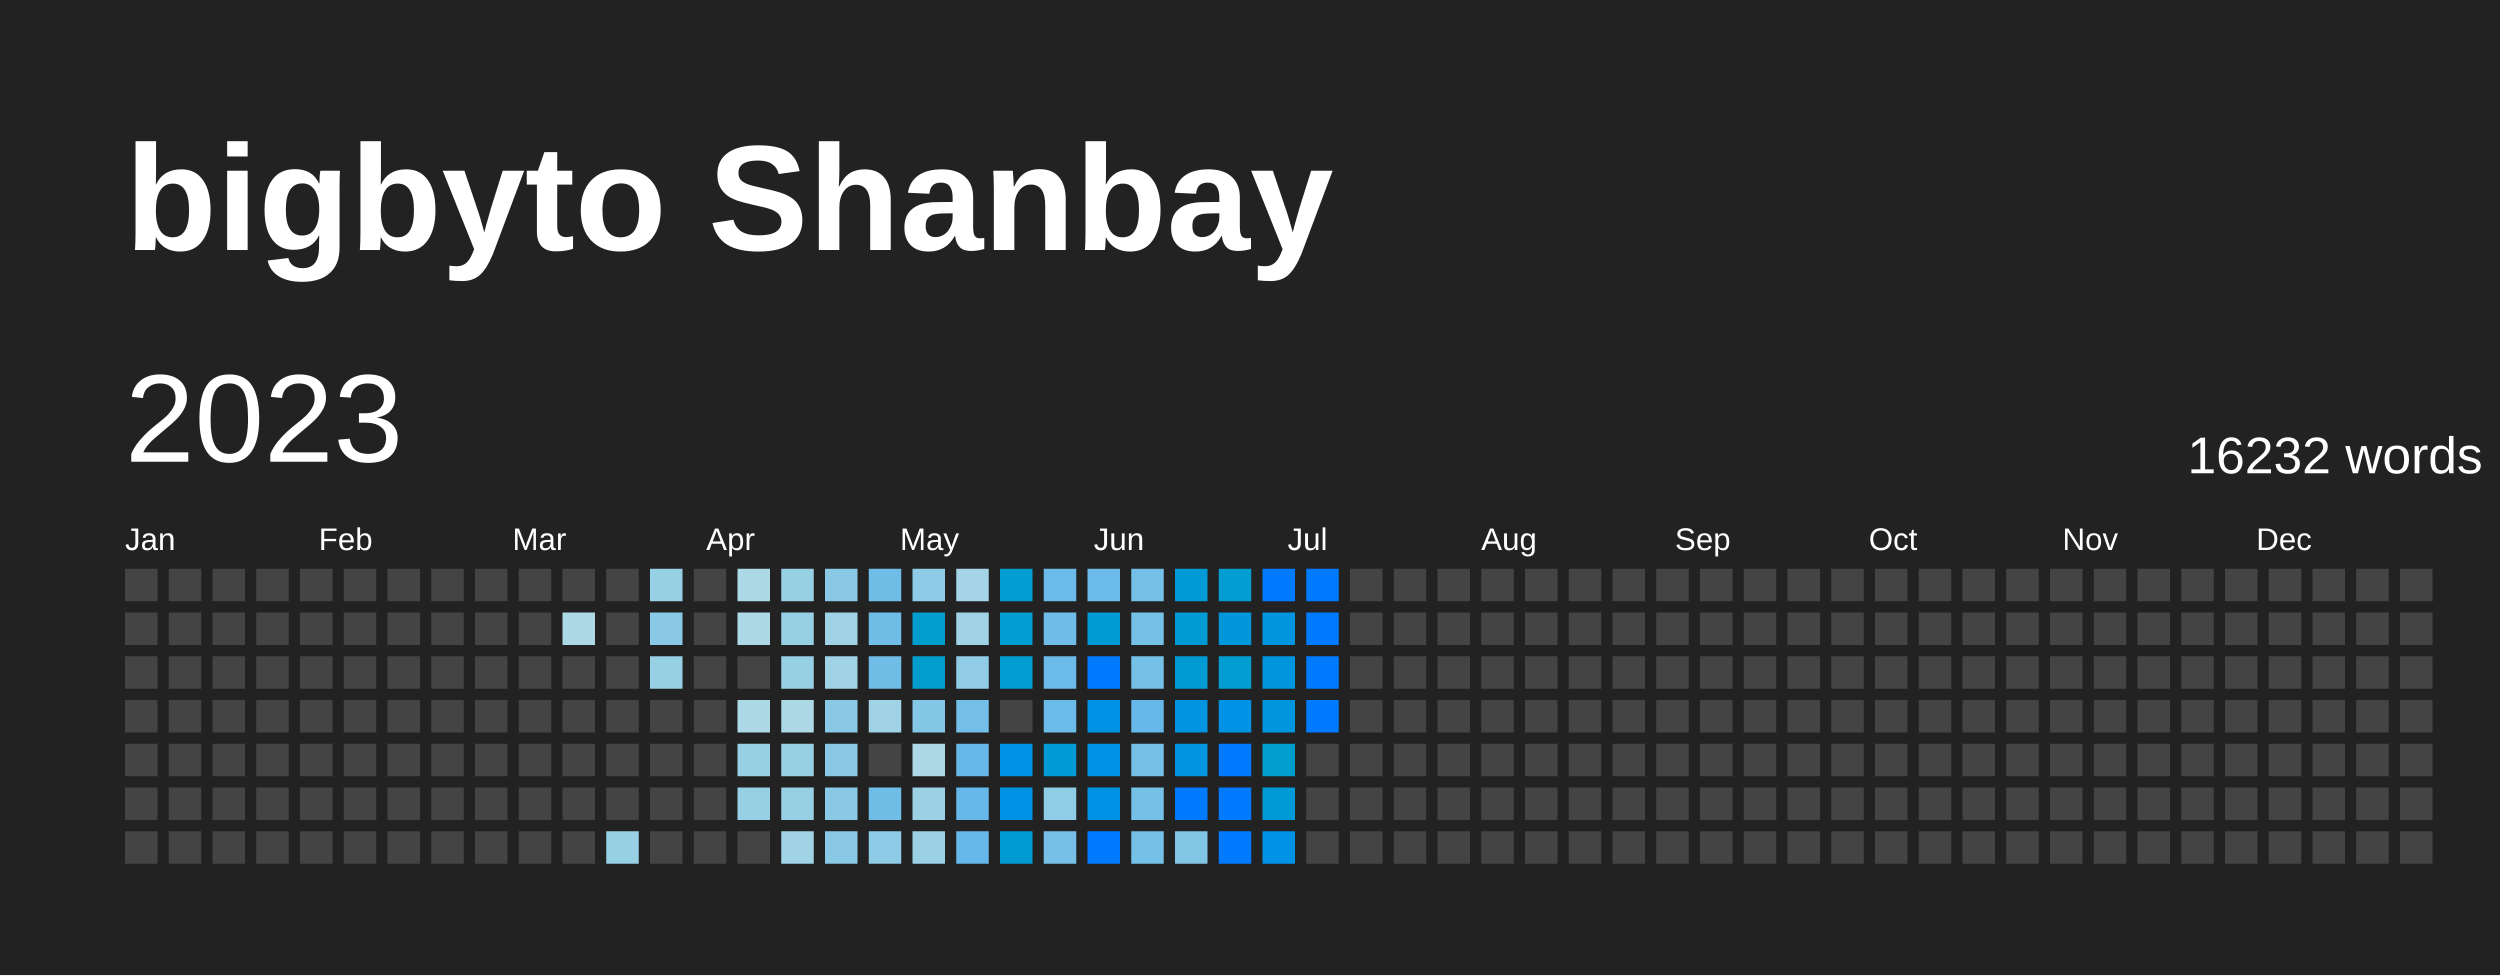
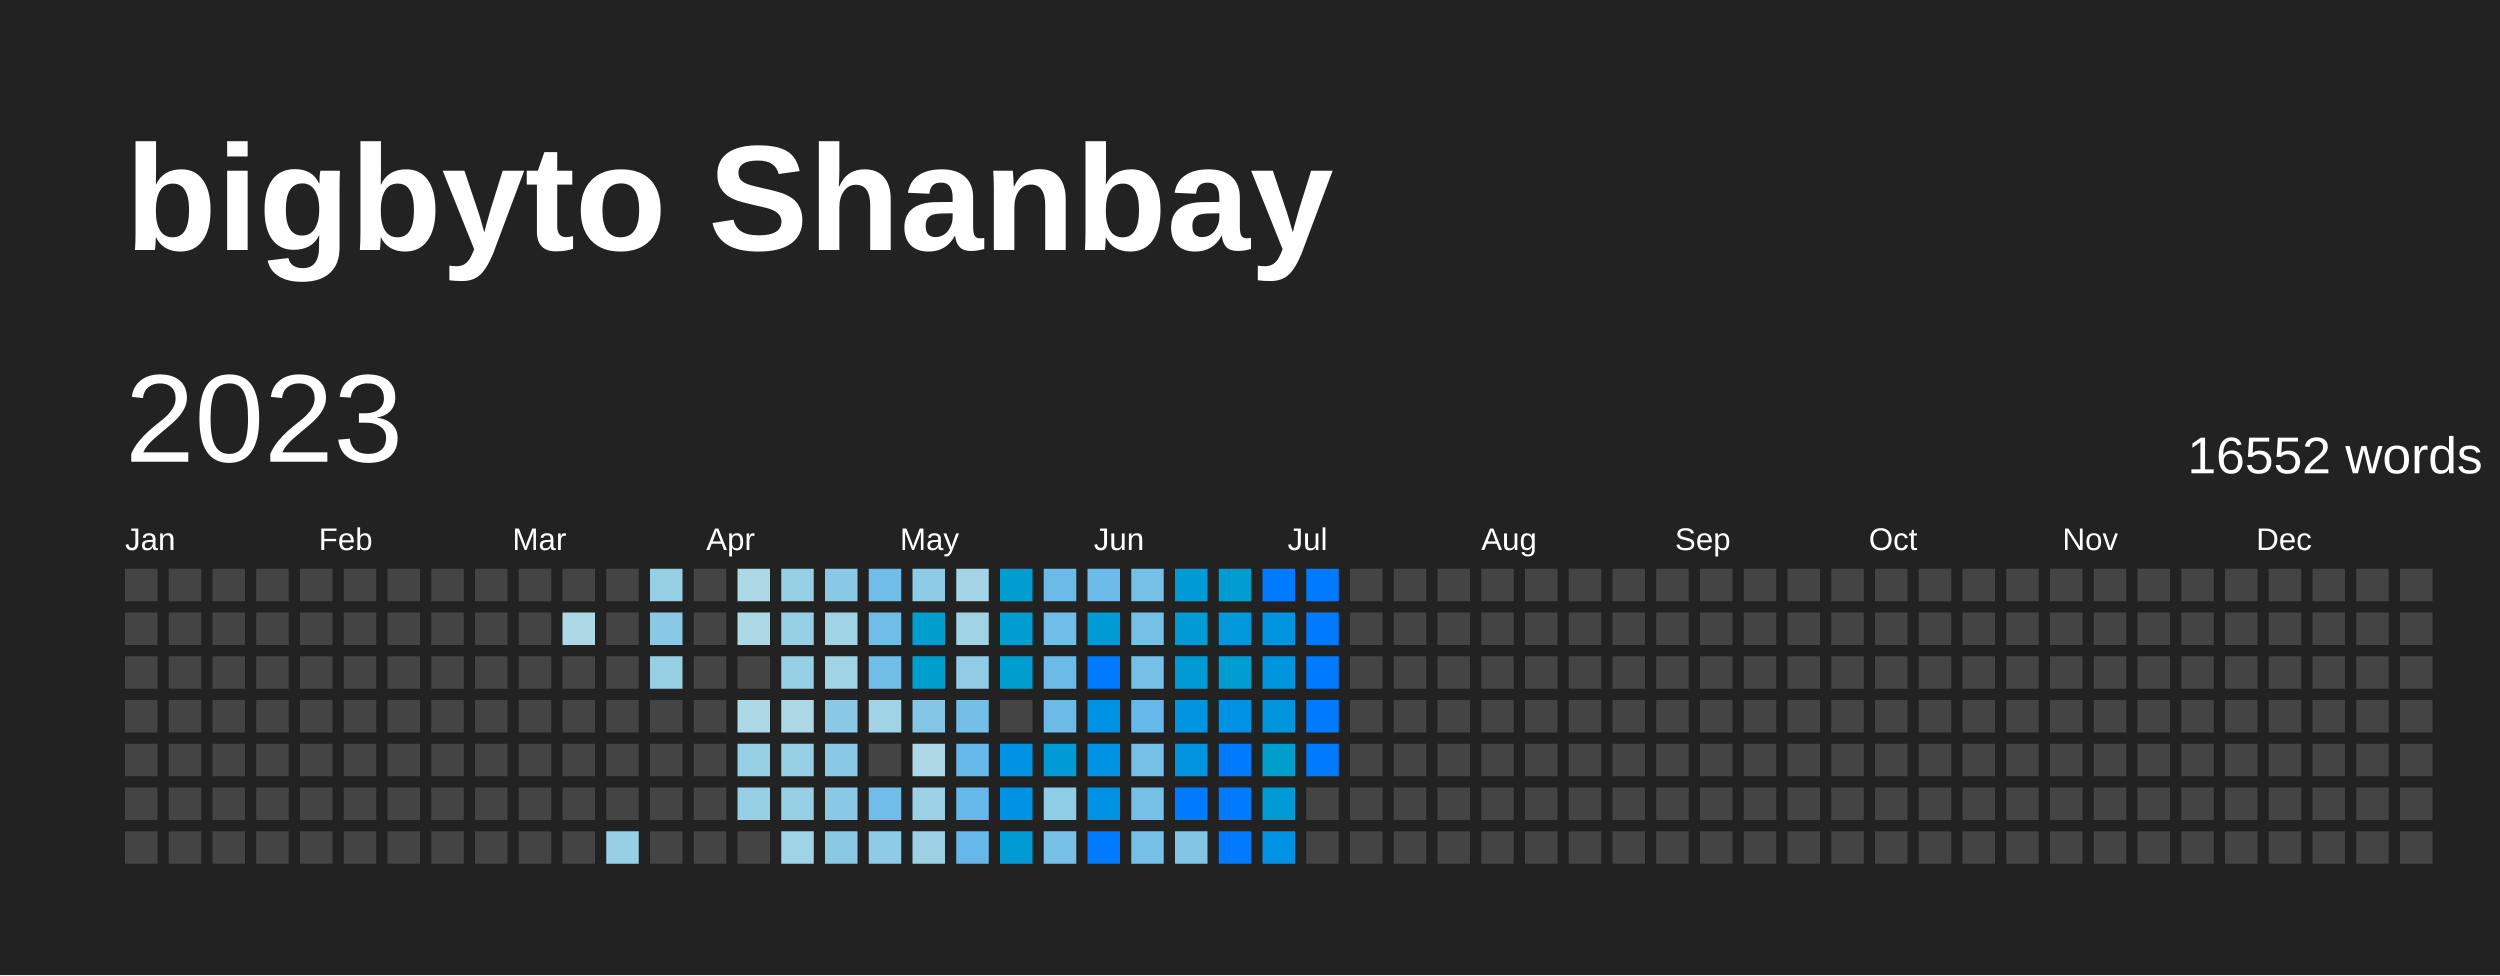
<svg xmlns="http://www.w3.org/2000/svg" baseProfile="full" height="78mm" version="1.1" viewBox="0,0,200,78" width="200mm">
  <defs />
  <rect fill="#222222" height="78" width="200" x="0" y="0" />
  <text fill="#FFFFFF" style="font-size:12px; font-family:Arial; font-weight:bold;" x="10" y="20">bigbyto Shanbay</text>
  <text dominant-baseline="hanging" fill="#FFFFFF" style="font-size:10.0px; font-family:Arial;" x="10" y="30">2023</text>
-   <text dominant-baseline="hanging" fill="#FFFFFF" style="font-size:4.125px; font-family:Arial;" x="175" y="35">16232 words</text>
+   <text dominant-baseline="hanging" fill="#FFFFFF" style="font-size:4.125px; font-family:Arial;" x="175" y="35">16552 words</text>
  <text fill="#FFFFFF" style="font-size:2.5px; font-family:Arial" x="10.0" y="44">Jan</text>
  <text fill="#FFFFFF" style="font-size:2.5px; font-family:Arial" x="25.5" y="44">Feb</text>
  <text fill="#FFFFFF" style="font-size:2.5px; font-family:Arial" x="41.0" y="44">Mar</text>
  <text fill="#FFFFFF" style="font-size:2.5px; font-family:Arial" x="56.5" y="44">Apr</text>
  <text fill="#FFFFFF" style="font-size:2.5px; font-family:Arial" x="72.0" y="44">May</text>
  <text fill="#FFFFFF" style="font-size:2.5px; font-family:Arial" x="87.5" y="44">Jun</text>
  <text fill="#FFFFFF" style="font-size:2.5px; font-family:Arial" x="103.0" y="44">Jul</text>
  <text fill="#FFFFFF" style="font-size:2.5px; font-family:Arial" x="118.5" y="44">Aug</text>
  <text fill="#FFFFFF" style="font-size:2.5px; font-family:Arial" x="134.0" y="44">Sep</text>
  <text fill="#FFFFFF" style="font-size:2.5px; font-family:Arial" x="149.5" y="44">Oct</text>
  <text fill="#FFFFFF" style="font-size:2.5px; font-family:Arial" x="165.0" y="44">Nov</text>
  <text fill="#FFFFFF" style="font-size:2.5px; font-family:Arial" x="180.5" y="44">Dec</text>
  <rect fill="#444444" height="2.6" width="2.6" x="10.0" y="45.5" />
  <rect fill="#444444" height="2.6" width="2.6" x="10.0" y="49.0" />
  <rect fill="#444444" height="2.6" width="2.6" x="10.0" y="52.5" />
  <rect fill="#444444" height="2.6" width="2.6" x="10.0" y="56.0" />
  <rect fill="#444444" height="2.6" width="2.6" x="10.0" y="59.5" />
  <rect fill="#444444" height="2.6" width="2.6" x="10.0" y="63.0" />
  <rect fill="#444444" height="2.6" width="2.6" x="10.0" y="66.5" />
  <rect fill="#444444" height="2.6" width="2.6" x="13.5" y="45.5" />
  <rect fill="#444444" height="2.6" width="2.6" x="13.5" y="49.0" />
  <rect fill="#444444" height="2.6" width="2.6" x="13.5" y="52.5" />
  <rect fill="#444444" height="2.6" width="2.6" x="13.5" y="56.0" />
  <rect fill="#444444" height="2.6" width="2.6" x="13.5" y="59.5" />
  <rect fill="#444444" height="2.6" width="2.6" x="13.5" y="63.0" />
  <rect fill="#444444" height="2.6" width="2.6" x="13.5" y="66.5" />
  <rect fill="#444444" height="2.6" width="2.6" x="17.0" y="45.5" />
  <rect fill="#444444" height="2.6" width="2.6" x="17.0" y="49.0" />
  <rect fill="#444444" height="2.6" width="2.6" x="17.0" y="52.5" />
  <rect fill="#444444" height="2.6" width="2.6" x="17.0" y="56.0" />
  <rect fill="#444444" height="2.6" width="2.6" x="17.0" y="59.5" />
  <rect fill="#444444" height="2.6" width="2.6" x="17.0" y="63.0" />
  <rect fill="#444444" height="2.6" width="2.6" x="17.0" y="66.5" />
  <rect fill="#444444" height="2.6" width="2.6" x="20.5" y="45.5" />
  <rect fill="#444444" height="2.6" width="2.6" x="20.5" y="49.0" />
  <rect fill="#444444" height="2.6" width="2.6" x="20.5" y="52.5" />
  <rect fill="#444444" height="2.6" width="2.6" x="20.5" y="56.0" />
  <rect fill="#444444" height="2.6" width="2.6" x="20.5" y="59.5" />
  <rect fill="#444444" height="2.6" width="2.6" x="20.5" y="63.0" />
  <rect fill="#444444" height="2.6" width="2.6" x="20.5" y="66.5" />
  <rect fill="#444444" height="2.6" width="2.6" x="24.0" y="45.5" />
  <rect fill="#444444" height="2.6" width="2.6" x="24.0" y="49.0" />
  <rect fill="#444444" height="2.6" width="2.6" x="24.0" y="52.5" />
  <rect fill="#444444" height="2.6" width="2.6" x="24.0" y="56.0" />
  <rect fill="#444444" height="2.6" width="2.6" x="24.0" y="59.5" />
  <rect fill="#444444" height="2.6" width="2.6" x="24.0" y="63.0" />
  <rect fill="#444444" height="2.6" width="2.6" x="24.0" y="66.5" />
  <rect fill="#444444" height="2.6" width="2.6" x="27.5" y="45.5" />
  <rect fill="#444444" height="2.6" width="2.6" x="27.5" y="49.0" />
  <rect fill="#444444" height="2.6" width="2.6" x="27.5" y="52.5" />
  <rect fill="#444444" height="2.6" width="2.6" x="27.5" y="56.0" />
  <rect fill="#444444" height="2.6" width="2.6" x="27.5" y="59.5" />
  <rect fill="#444444" height="2.6" width="2.6" x="27.5" y="63.0" />
  <rect fill="#444444" height="2.6" width="2.6" x="27.5" y="66.5" />
  <rect fill="#444444" height="2.6" width="2.6" x="31.0" y="45.5" />
  <rect fill="#444444" height="2.6" width="2.6" x="31.0" y="49.0" />
  <rect fill="#444444" height="2.6" width="2.6" x="31.0" y="52.5" />
  <rect fill="#444444" height="2.6" width="2.6" x="31.0" y="56.0" />
  <rect fill="#444444" height="2.6" width="2.6" x="31.0" y="59.5" />
  <rect fill="#444444" height="2.6" width="2.6" x="31.0" y="63.0" />
  <rect fill="#444444" height="2.6" width="2.6" x="31.0" y="66.5" />
  <rect fill="#444444" height="2.6" width="2.6" x="34.5" y="45.5" />
  <rect fill="#444444" height="2.6" width="2.6" x="34.5" y="49.0" />
  <rect fill="#444444" height="2.6" width="2.6" x="34.5" y="52.5" />
  <rect fill="#444444" height="2.6" width="2.6" x="34.5" y="56.0" />
  <rect fill="#444444" height="2.6" width="2.6" x="34.5" y="59.5" />
  <rect fill="#444444" height="2.6" width="2.6" x="34.5" y="63.0" />
  <rect fill="#444444" height="2.6" width="2.6" x="34.5" y="66.5" />
  <rect fill="#444444" height="2.6" width="2.6" x="38.0" y="45.5" />
  <rect fill="#444444" height="2.6" width="2.6" x="38.0" y="49.0" />
  <rect fill="#444444" height="2.6" width="2.6" x="38.0" y="52.5" />
  <rect fill="#444444" height="2.6" width="2.6" x="38.0" y="56.0" />
  <rect fill="#444444" height="2.6" width="2.6" x="38.0" y="59.5" />
  <rect fill="#444444" height="2.6" width="2.6" x="38.0" y="63.0" />
  <rect fill="#444444" height="2.6" width="2.6" x="38.0" y="66.5" />
  <rect fill="#444444" height="2.6" width="2.6" x="41.5" y="45.5" />
  <rect fill="#444444" height="2.6" width="2.6" x="41.5" y="49.0" />
  <rect fill="#444444" height="2.6" width="2.6" x="41.5" y="52.5" />
  <rect fill="#444444" height="2.6" width="2.6" x="41.5" y="56.0" />
  <rect fill="#444444" height="2.6" width="2.6" x="41.5" y="59.5" />
  <rect fill="#444444" height="2.6" width="2.6" x="41.5" y="63.0" />
  <rect fill="#444444" height="2.6" width="2.6" x="41.5" y="66.5" />
  <rect fill="#444444" height="2.6" width="2.6" x="45.0" y="45.5" />
  <rect fill="#add8e6" height="2.6" width="2.6" x="45.0" y="49.0" />
  <rect fill="#444444" height="2.6" width="2.6" x="45.0" y="52.5" />
  <rect fill="#444444" height="2.6" width="2.6" x="45.0" y="56.0" />
  <rect fill="#444444" height="2.6" width="2.6" x="45.0" y="59.5" />
  <rect fill="#444444" height="2.6" width="2.6" x="45.0" y="63.0" />
  <rect fill="#444444" height="2.6" width="2.6" x="45.0" y="66.5" />
  <rect fill="#444444" height="2.6" width="2.6" x="48.5" y="45.5" />
  <rect fill="#444444" height="2.6" width="2.6" x="48.5" y="49.0" />
  <rect fill="#444444" height="2.6" width="2.6" x="48.5" y="52.5" />
  <rect fill="#444444" height="2.6" width="2.6" x="48.5" y="56.0" />
  <rect fill="#444444" height="2.6" width="2.6" x="48.5" y="59.5" />
  <rect fill="#444444" height="2.6" width="2.6" x="48.5" y="63.0" />
  <rect fill="#97cfe5" height="2.6" width="2.6" x="48.5" y="66.5" />
  <rect fill="#97cfe5" height="2.6" width="2.6" x="52.0" y="45.5" />
  <rect fill="#89c9e6" height="2.6" width="2.6" x="52.0" y="49.0" />
  <rect fill="#97cfe5" height="2.6" width="2.6" x="52.0" y="52.5" />
  <rect fill="#444444" height="2.6" width="2.6" x="52.0" y="56.0" />
  <rect fill="#444444" height="2.6" width="2.6" x="52.0" y="59.5" />
  <rect fill="#444444" height="2.6" width="2.6" x="52.0" y="63.0" />
  <rect fill="#444444" height="2.6" width="2.6" x="52.0" y="66.5" />
  <rect fill="#444444" height="2.6" width="2.6" x="55.5" y="45.5" />
  <rect fill="#444444" height="2.6" width="2.6" x="55.5" y="49.0" />
  <rect fill="#444444" height="2.6" width="2.6" x="55.5" y="52.5" />
  <rect fill="#444444" height="2.6" width="2.6" x="55.5" y="56.0" />
  <rect fill="#444444" height="2.6" width="2.6" x="55.5" y="59.5" />
  <rect fill="#444444" height="2.6" width="2.6" x="55.5" y="63.0" />
  <rect fill="#444444" height="2.6" width="2.6" x="55.5" y="66.5" />
  <rect fill="#add8e6" height="2.6" width="2.6" x="59.0" y="45.5" />
  <rect fill="#add8e6" height="2.6" width="2.6" x="59.0" y="49.0" />
  <rect fill="#444444" height="2.6" width="2.6" x="59.0" y="52.5" />
  <rect fill="#add8e6" height="2.6" width="2.6" x="59.0" y="56.0" />
  <rect fill="#97cfe5" height="2.6" width="2.6" x="59.0" y="59.5" />
  <rect fill="#97cfe5" height="2.6" width="2.6" x="59.0" y="63.0" />
  <rect fill="#444444" height="2.6" width="2.6" x="59.0" y="66.5" />
  <rect fill="#97cfe5" height="2.6" width="2.6" x="62.5" y="45.5" />
  <rect fill="#97cfe5" height="2.6" width="2.6" x="62.5" y="49.0" />
  <rect fill="#97cfe5" height="2.6" width="2.6" x="62.5" y="52.5" />
  <rect fill="#add8e6" height="2.6" width="2.6" x="62.5" y="56.0" />
  <rect fill="#97cfe5" height="2.6" width="2.6" x="62.5" y="59.5" />
  <rect fill="#97cfe5" height="2.6" width="2.6" x="62.5" y="63.0" />
  <rect fill="#a0d3e5" height="2.6" width="2.6" x="62.5" y="66.5" />
  <rect fill="#89c9e6" height="2.6" width="2.6" x="66.0" y="45.5" />
  <rect fill="#a0d3e5" height="2.6" width="2.6" x="66.0" y="49.0" />
  <rect fill="#a0d3e5" height="2.6" width="2.6" x="66.0" y="52.5" />
  <rect fill="#89c9e6" height="2.6" width="2.6" x="66.0" y="56.0" />
  <rect fill="#89c9e6" height="2.6" width="2.6" x="66.0" y="59.5" />
  <rect fill="#89c9e6" height="2.6" width="2.6" x="66.0" y="63.0" />
  <rect fill="#89c9e6" height="2.6" width="2.6" x="66.0" y="66.5" />
  <rect fill="#70bde8" height="2.6" width="2.6" x="69.5" y="45.5" />
  <rect fill="#70bde8" height="2.6" width="2.6" x="69.5" y="49.0" />
  <rect fill="#70bde8" height="2.6" width="2.6" x="69.5" y="52.5" />
  <rect fill="#a0d3e5" height="2.6" width="2.6" x="69.5" y="56.0" />
  <rect fill="#444444" height="2.6" width="2.6" x="69.5" y="59.5" />
  <rect fill="#70bde8" height="2.6" width="2.6" x="69.5" y="63.0" />
  <rect fill="#8dcbe6" height="2.6" width="2.6" x="69.5" y="66.5" />
  <rect fill="#8dcbe6" height="2.6" width="2.6" x="73.0" y="45.5" />
  <rect fill="#009ecd" height="2.6" width="2.6" x="73.0" y="49.0" />
  <rect fill="#009ecd" height="2.6" width="2.6" x="73.0" y="52.5" />
  <rect fill="#84c6e6" height="2.6" width="2.6" x="73.0" y="56.0" />
  <rect fill="#add8e6" height="2.6" width="2.6" x="73.0" y="59.5" />
  <rect fill="#9cd1e5" height="2.6" width="2.6" x="73.0" y="63.0" />
  <rect fill="#9cd1e5" height="2.6" width="2.6" x="73.0" y="66.5" />
  <rect fill="#a4d4e6" height="2.6" width="2.6" x="76.5" y="45.5" />
  <rect fill="#a0d3e5" height="2.6" width="2.6" x="76.5" y="49.0" />
  <rect fill="#90cce5" height="2.6" width="2.6" x="76.5" y="52.5" />
  <rect fill="#73bfe7" height="2.6" width="2.6" x="76.5" y="56.0" />
  <rect fill="#65b8e9" height="2.6" width="2.6" x="76.5" y="59.5" />
  <rect fill="#65b8e9" height="2.6" width="2.6" x="76.5" y="63.0" />
  <rect fill="#65b8e9" height="2.6" width="2.6" x="76.5" y="66.5" />
  <rect fill="#009dd1" height="2.6" width="2.6" x="80.0" y="45.5" />
  <rect fill="#009dd1" height="2.6" width="2.6" x="80.0" y="49.0" />
  <rect fill="#009dd1" height="2.6" width="2.6" x="80.0" y="52.5" />
  <rect fill="#444444" height="2.6" width="2.6" x="80.0" y="56.0" />
  <rect fill="#0092e4" height="2.6" width="2.6" x="80.0" y="59.5" />
  <rect fill="#0092e4" height="2.6" width="2.6" x="80.0" y="63.0" />
  <rect fill="#009bd4" height="2.6" width="2.6" x="80.0" y="66.5" />
  <rect fill="#6bbbe8" height="2.6" width="2.6" x="83.5" y="45.5" />
  <rect fill="#6fbde8" height="2.6" width="2.6" x="83.5" y="49.0" />
  <rect fill="#6bbbe8" height="2.6" width="2.6" x="83.5" y="52.5" />
  <rect fill="#6bbbe8" height="2.6" width="2.6" x="83.5" y="56.0" />
  <rect fill="#009ad7" height="2.6" width="2.6" x="83.5" y="59.5" />
  <rect fill="#8fcce5" height="2.6" width="2.6" x="83.5" y="63.0" />
  <rect fill="#76c0e7" height="2.6" width="2.6" x="83.5" y="66.5" />
  <rect fill="#6cbbe8" height="2.6" width="2.6" x="87.0" y="45.5" />
  <rect fill="#009bd4" height="2.6" width="2.6" x="87.0" y="49.0" />
  <rect fill="#007BFF" height="2.6" width="2.6" x="87.0" y="52.5" />
  <rect fill="#0092e4" height="2.6" width="2.6" x="87.0" y="56.0" />
  <rect fill="#0092e4" height="2.6" width="2.6" x="87.0" y="59.5" />
  <rect fill="#0092e4" height="2.6" width="2.6" x="87.0" y="63.0" />
  <rect fill="#007BFF" height="2.6" width="2.6" x="87.0" y="66.5" />
  <rect fill="#75c0e7" height="2.6" width="2.6" x="90.5" y="45.5" />
  <rect fill="#75c0e7" height="2.6" width="2.6" x="90.5" y="49.0" />
  <rect fill="#75c0e7" height="2.6" width="2.6" x="90.5" y="52.5" />
  <rect fill="#65b8e9" height="2.6" width="2.6" x="90.5" y="56.0" />
  <rect fill="#75c0e7" height="2.6" width="2.6" x="90.5" y="59.5" />
  <rect fill="#75c0e7" height="2.6" width="2.6" x="90.5" y="63.0" />
  <rect fill="#75c0e7" height="2.6" width="2.6" x="90.5" y="66.5" />
  <rect fill="#009ad6" height="2.6" width="2.6" x="94.0" y="45.5" />
  <rect fill="#009bd4" height="2.6" width="2.6" x="94.0" y="49.0" />
  <rect fill="#009bd4" height="2.6" width="2.6" x="94.0" y="52.5" />
  <rect fill="#0094e1" height="2.6" width="2.6" x="94.0" y="56.0" />
  <rect fill="#0094e1" height="2.6" width="2.6" x="94.0" y="59.5" />
  <rect fill="#007BFF" height="2.6" width="2.6" x="94.0" y="63.0" />
  <rect fill="#82c6e6" height="2.6" width="2.6" x="94.0" y="66.5" />
  <rect fill="#009dd1" height="2.6" width="2.6" x="97.5" y="45.5" />
  <rect fill="#0098db" height="2.6" width="2.6" x="97.5" y="49.0" />
  <rect fill="#009dd1" height="2.6" width="2.6" x="97.5" y="52.5" />
  <rect fill="#0092e4" height="2.6" width="2.6" x="97.5" y="56.0" />
  <rect fill="#007BFF" height="2.6" width="2.6" x="97.5" y="59.5" />
  <rect fill="#007BFF" height="2.6" width="2.6" x="97.5" y="63.0" />
  <rect fill="#007BFF" height="2.6" width="2.6" x="97.5" y="66.5" />
  <rect fill="#007BFF" height="2.6" width="2.6" x="101.0" y="45.5" />
  <rect fill="#0095de" height="2.6" width="2.6" x="101.0" y="49.0" />
  <rect fill="#0096de" height="2.6" width="2.6" x="101.0" y="52.5" />
  <rect fill="#0096de" height="2.6" width="2.6" x="101.0" y="56.0" />
  <rect fill="#009ecd" height="2.6" width="2.6" x="101.0" y="59.5" />
  <rect fill="#009ad7" height="2.6" width="2.6" x="101.0" y="63.0" />
  <rect fill="#0092e4" height="2.6" width="2.6" x="101.0" y="66.5" />
  <rect fill="#007BFF" height="2.6" width="2.6" x="104.5" y="45.5" />
  <rect fill="#007BFF" height="2.6" width="2.6" x="104.5" y="49.0" />
  <rect fill="#007BFF" height="2.6" width="2.6" x="104.5" y="52.5" />
  <rect fill="#007BFF" height="2.6" width="2.6" x="104.5" y="56.0" />
-   <rect fill="#444444" height="2.6" width="2.6" x="104.5" y="59.5" />
+   <rect fill="#007BFF" height="2.6" width="2.6" x="104.5" y="59.5" />
  <rect fill="#444444" height="2.6" width="2.6" x="104.5" y="63.0" />
  <rect fill="#444444" height="2.6" width="2.6" x="104.5" y="66.5" />
  <rect fill="#444444" height="2.6" width="2.6" x="108.0" y="45.5" />
  <rect fill="#444444" height="2.6" width="2.6" x="108.0" y="49.0" />
  <rect fill="#444444" height="2.6" width="2.6" x="108.0" y="52.5" />
  <rect fill="#444444" height="2.6" width="2.6" x="108.0" y="56.0" />
  <rect fill="#444444" height="2.6" width="2.6" x="108.0" y="59.5" />
  <rect fill="#444444" height="2.6" width="2.6" x="108.0" y="63.0" />
  <rect fill="#444444" height="2.6" width="2.6" x="108.0" y="66.5" />
  <rect fill="#444444" height="2.6" width="2.6" x="111.5" y="45.5" />
  <rect fill="#444444" height="2.6" width="2.6" x="111.5" y="49.0" />
  <rect fill="#444444" height="2.6" width="2.6" x="111.5" y="52.5" />
  <rect fill="#444444" height="2.6" width="2.6" x="111.5" y="56.0" />
  <rect fill="#444444" height="2.6" width="2.6" x="111.5" y="59.5" />
  <rect fill="#444444" height="2.6" width="2.6" x="111.5" y="63.0" />
  <rect fill="#444444" height="2.6" width="2.6" x="111.5" y="66.5" />
  <rect fill="#444444" height="2.6" width="2.6" x="115.0" y="45.5" />
  <rect fill="#444444" height="2.6" width="2.6" x="115.0" y="49.0" />
  <rect fill="#444444" height="2.6" width="2.6" x="115.0" y="52.5" />
  <rect fill="#444444" height="2.6" width="2.6" x="115.0" y="56.0" />
  <rect fill="#444444" height="2.6" width="2.6" x="115.0" y="59.5" />
  <rect fill="#444444" height="2.6" width="2.6" x="115.0" y="63.0" />
  <rect fill="#444444" height="2.6" width="2.6" x="115.0" y="66.5" />
  <rect fill="#444444" height="2.6" width="2.6" x="118.5" y="45.5" />
  <rect fill="#444444" height="2.6" width="2.6" x="118.5" y="49.0" />
  <rect fill="#444444" height="2.6" width="2.6" x="118.5" y="52.5" />
  <rect fill="#444444" height="2.6" width="2.6" x="118.5" y="56.0" />
  <rect fill="#444444" height="2.6" width="2.6" x="118.5" y="59.5" />
  <rect fill="#444444" height="2.6" width="2.6" x="118.5" y="63.0" />
  <rect fill="#444444" height="2.6" width="2.6" x="118.5" y="66.5" />
  <rect fill="#444444" height="2.6" width="2.6" x="122.0" y="45.5" />
  <rect fill="#444444" height="2.6" width="2.6" x="122.0" y="49.0" />
  <rect fill="#444444" height="2.6" width="2.6" x="122.0" y="52.5" />
  <rect fill="#444444" height="2.6" width="2.6" x="122.0" y="56.0" />
  <rect fill="#444444" height="2.6" width="2.6" x="122.0" y="59.5" />
  <rect fill="#444444" height="2.6" width="2.6" x="122.0" y="63.0" />
  <rect fill="#444444" height="2.6" width="2.6" x="122.0" y="66.5" />
  <rect fill="#444444" height="2.6" width="2.6" x="125.5" y="45.5" />
  <rect fill="#444444" height="2.6" width="2.6" x="125.5" y="49.0" />
  <rect fill="#444444" height="2.6" width="2.6" x="125.5" y="52.5" />
  <rect fill="#444444" height="2.6" width="2.6" x="125.5" y="56.0" />
  <rect fill="#444444" height="2.6" width="2.6" x="125.5" y="59.5" />
  <rect fill="#444444" height="2.6" width="2.6" x="125.5" y="63.0" />
  <rect fill="#444444" height="2.6" width="2.6" x="125.5" y="66.5" />
  <rect fill="#444444" height="2.6" width="2.6" x="129.0" y="45.5" />
  <rect fill="#444444" height="2.6" width="2.6" x="129.0" y="49.0" />
  <rect fill="#444444" height="2.6" width="2.6" x="129.0" y="52.5" />
  <rect fill="#444444" height="2.6" width="2.6" x="129.0" y="56.0" />
  <rect fill="#444444" height="2.6" width="2.6" x="129.0" y="59.5" />
  <rect fill="#444444" height="2.6" width="2.6" x="129.0" y="63.0" />
  <rect fill="#444444" height="2.6" width="2.6" x="129.0" y="66.5" />
  <rect fill="#444444" height="2.6" width="2.6" x="132.5" y="45.5" />
  <rect fill="#444444" height="2.6" width="2.6" x="132.5" y="49.0" />
  <rect fill="#444444" height="2.6" width="2.6" x="132.5" y="52.5" />
  <rect fill="#444444" height="2.6" width="2.6" x="132.5" y="56.0" />
  <rect fill="#444444" height="2.6" width="2.6" x="132.5" y="59.5" />
  <rect fill="#444444" height="2.6" width="2.6" x="132.5" y="63.0" />
  <rect fill="#444444" height="2.6" width="2.6" x="132.5" y="66.5" />
  <rect fill="#444444" height="2.6" width="2.6" x="136.0" y="45.5" />
  <rect fill="#444444" height="2.6" width="2.6" x="136.0" y="49.0" />
  <rect fill="#444444" height="2.6" width="2.6" x="136.0" y="52.5" />
  <rect fill="#444444" height="2.6" width="2.6" x="136.0" y="56.0" />
  <rect fill="#444444" height="2.6" width="2.6" x="136.0" y="59.5" />
  <rect fill="#444444" height="2.6" width="2.6" x="136.0" y="63.0" />
  <rect fill="#444444" height="2.6" width="2.6" x="136.0" y="66.5" />
  <rect fill="#444444" height="2.6" width="2.6" x="139.5" y="45.5" />
  <rect fill="#444444" height="2.6" width="2.6" x="139.5" y="49.0" />
  <rect fill="#444444" height="2.6" width="2.6" x="139.5" y="52.5" />
  <rect fill="#444444" height="2.6" width="2.6" x="139.5" y="56.0" />
  <rect fill="#444444" height="2.6" width="2.6" x="139.5" y="59.5" />
  <rect fill="#444444" height="2.6" width="2.6" x="139.5" y="63.0" />
  <rect fill="#444444" height="2.6" width="2.6" x="139.5" y="66.5" />
  <rect fill="#444444" height="2.6" width="2.6" x="143.0" y="45.5" />
  <rect fill="#444444" height="2.6" width="2.6" x="143.0" y="49.0" />
  <rect fill="#444444" height="2.6" width="2.6" x="143.0" y="52.5" />
  <rect fill="#444444" height="2.6" width="2.6" x="143.0" y="56.0" />
  <rect fill="#444444" height="2.6" width="2.6" x="143.0" y="59.5" />
  <rect fill="#444444" height="2.6" width="2.6" x="143.0" y="63.0" />
  <rect fill="#444444" height="2.6" width="2.6" x="143.0" y="66.5" />
  <rect fill="#444444" height="2.6" width="2.6" x="146.5" y="45.5" />
  <rect fill="#444444" height="2.6" width="2.6" x="146.5" y="49.0" />
  <rect fill="#444444" height="2.6" width="2.6" x="146.5" y="52.5" />
  <rect fill="#444444" height="2.6" width="2.6" x="146.5" y="56.0" />
  <rect fill="#444444" height="2.6" width="2.6" x="146.5" y="59.5" />
  <rect fill="#444444" height="2.6" width="2.6" x="146.5" y="63.0" />
  <rect fill="#444444" height="2.6" width="2.6" x="146.5" y="66.5" />
  <rect fill="#444444" height="2.6" width="2.6" x="150.0" y="45.5" />
  <rect fill="#444444" height="2.6" width="2.6" x="150.0" y="49.0" />
  <rect fill="#444444" height="2.6" width="2.6" x="150.0" y="52.5" />
  <rect fill="#444444" height="2.6" width="2.6" x="150.0" y="56.0" />
  <rect fill="#444444" height="2.6" width="2.6" x="150.0" y="59.5" />
  <rect fill="#444444" height="2.6" width="2.6" x="150.0" y="63.0" />
  <rect fill="#444444" height="2.6" width="2.6" x="150.0" y="66.5" />
  <rect fill="#444444" height="2.6" width="2.6" x="153.5" y="45.5" />
  <rect fill="#444444" height="2.6" width="2.6" x="153.5" y="49.0" />
  <rect fill="#444444" height="2.6" width="2.6" x="153.5" y="52.5" />
  <rect fill="#444444" height="2.6" width="2.6" x="153.5" y="56.0" />
  <rect fill="#444444" height="2.6" width="2.6" x="153.5" y="59.5" />
  <rect fill="#444444" height="2.6" width="2.6" x="153.5" y="63.0" />
  <rect fill="#444444" height="2.6" width="2.6" x="153.5" y="66.5" />
  <rect fill="#444444" height="2.6" width="2.6" x="157.0" y="45.5" />
  <rect fill="#444444" height="2.6" width="2.6" x="157.0" y="49.0" />
  <rect fill="#444444" height="2.6" width="2.6" x="157.0" y="52.5" />
  <rect fill="#444444" height="2.6" width="2.6" x="157.0" y="56.0" />
  <rect fill="#444444" height="2.6" width="2.6" x="157.0" y="59.5" />
  <rect fill="#444444" height="2.6" width="2.6" x="157.0" y="63.0" />
  <rect fill="#444444" height="2.6" width="2.6" x="157.0" y="66.5" />
  <rect fill="#444444" height="2.6" width="2.6" x="160.5" y="45.5" />
  <rect fill="#444444" height="2.6" width="2.6" x="160.5" y="49.0" />
  <rect fill="#444444" height="2.6" width="2.6" x="160.5" y="52.5" />
  <rect fill="#444444" height="2.6" width="2.6" x="160.5" y="56.0" />
  <rect fill="#444444" height="2.6" width="2.6" x="160.5" y="59.5" />
  <rect fill="#444444" height="2.6" width="2.6" x="160.5" y="63.0" />
  <rect fill="#444444" height="2.6" width="2.6" x="160.5" y="66.5" />
  <rect fill="#444444" height="2.6" width="2.6" x="164.0" y="45.5" />
  <rect fill="#444444" height="2.6" width="2.6" x="164.0" y="49.0" />
  <rect fill="#444444" height="2.6" width="2.6" x="164.0" y="52.5" />
  <rect fill="#444444" height="2.6" width="2.6" x="164.0" y="56.0" />
  <rect fill="#444444" height="2.6" width="2.6" x="164.0" y="59.5" />
  <rect fill="#444444" height="2.6" width="2.6" x="164.0" y="63.0" />
  <rect fill="#444444" height="2.6" width="2.6" x="164.0" y="66.5" />
  <rect fill="#444444" height="2.6" width="2.6" x="167.5" y="45.5" />
  <rect fill="#444444" height="2.6" width="2.6" x="167.5" y="49.0" />
  <rect fill="#444444" height="2.6" width="2.6" x="167.5" y="52.5" />
  <rect fill="#444444" height="2.6" width="2.6" x="167.5" y="56.0" />
  <rect fill="#444444" height="2.6" width="2.6" x="167.5" y="59.5" />
  <rect fill="#444444" height="2.6" width="2.6" x="167.5" y="63.0" />
  <rect fill="#444444" height="2.6" width="2.6" x="167.5" y="66.5" />
  <rect fill="#444444" height="2.6" width="2.6" x="171.0" y="45.5" />
  <rect fill="#444444" height="2.6" width="2.6" x="171.0" y="49.0" />
  <rect fill="#444444" height="2.6" width="2.6" x="171.0" y="52.5" />
  <rect fill="#444444" height="2.6" width="2.6" x="171.0" y="56.0" />
  <rect fill="#444444" height="2.6" width="2.6" x="171.0" y="59.5" />
  <rect fill="#444444" height="2.6" width="2.6" x="171.0" y="63.0" />
  <rect fill="#444444" height="2.6" width="2.6" x="171.0" y="66.5" />
  <rect fill="#444444" height="2.6" width="2.6" x="174.5" y="45.5" />
  <rect fill="#444444" height="2.6" width="2.6" x="174.5" y="49.0" />
  <rect fill="#444444" height="2.6" width="2.6" x="174.5" y="52.5" />
  <rect fill="#444444" height="2.6" width="2.6" x="174.5" y="56.0" />
  <rect fill="#444444" height="2.6" width="2.6" x="174.5" y="59.5" />
  <rect fill="#444444" height="2.6" width="2.6" x="174.5" y="63.0" />
  <rect fill="#444444" height="2.6" width="2.6" x="174.5" y="66.5" />
  <rect fill="#444444" height="2.6" width="2.6" x="178.0" y="45.5" />
  <rect fill="#444444" height="2.6" width="2.6" x="178.0" y="49.0" />
  <rect fill="#444444" height="2.6" width="2.6" x="178.0" y="52.5" />
  <rect fill="#444444" height="2.6" width="2.6" x="178.0" y="56.0" />
  <rect fill="#444444" height="2.6" width="2.6" x="178.0" y="59.5" />
  <rect fill="#444444" height="2.6" width="2.6" x="178.0" y="63.0" />
  <rect fill="#444444" height="2.6" width="2.6" x="178.0" y="66.5" />
  <rect fill="#444444" height="2.6" width="2.6" x="181.5" y="45.5" />
  <rect fill="#444444" height="2.6" width="2.6" x="181.5" y="49.0" />
  <rect fill="#444444" height="2.6" width="2.6" x="181.5" y="52.5" />
  <rect fill="#444444" height="2.6" width="2.6" x="181.5" y="56.0" />
  <rect fill="#444444" height="2.6" width="2.6" x="181.5" y="59.5" />
  <rect fill="#444444" height="2.6" width="2.6" x="181.5" y="63.0" />
  <rect fill="#444444" height="2.6" width="2.6" x="181.5" y="66.5" />
  <rect fill="#444444" height="2.6" width="2.6" x="185.0" y="45.5" />
  <rect fill="#444444" height="2.6" width="2.6" x="185.0" y="49.0" />
  <rect fill="#444444" height="2.6" width="2.6" x="185.0" y="52.5" />
  <rect fill="#444444" height="2.6" width="2.6" x="185.0" y="56.0" />
  <rect fill="#444444" height="2.6" width="2.6" x="185.0" y="59.5" />
  <rect fill="#444444" height="2.6" width="2.6" x="185.0" y="63.0" />
  <rect fill="#444444" height="2.6" width="2.6" x="185.0" y="66.5" />
  <rect fill="#444444" height="2.6" width="2.6" x="188.5" y="45.5" />
  <rect fill="#444444" height="2.6" width="2.6" x="188.5" y="49.0" />
  <rect fill="#444444" height="2.6" width="2.6" x="188.5" y="52.5" />
  <rect fill="#444444" height="2.6" width="2.6" x="188.5" y="56.0" />
  <rect fill="#444444" height="2.6" width="2.6" x="188.5" y="59.5" />
  <rect fill="#444444" height="2.6" width="2.6" x="188.5" y="63.0" />
  <rect fill="#444444" height="2.6" width="2.6" x="188.5" y="66.5" />
  <rect fill="#444444" height="2.6" width="2.6" x="192.0" y="45.5" />
  <rect fill="#444444" height="2.6" width="2.6" x="192.0" y="49.0" />
  <rect fill="#444444" height="2.6" width="2.6" x="192.0" y="52.5" />
  <rect fill="#444444" height="2.6" width="2.6" x="192.0" y="56.0" />
  <rect fill="#444444" height="2.6" width="2.6" x="192.0" y="59.5" />
  <rect fill="#444444" height="2.6" width="2.6" x="192.0" y="63.0" />
  <rect fill="#444444" height="2.6" width="2.6" x="192.0" y="66.5" />
</svg>
